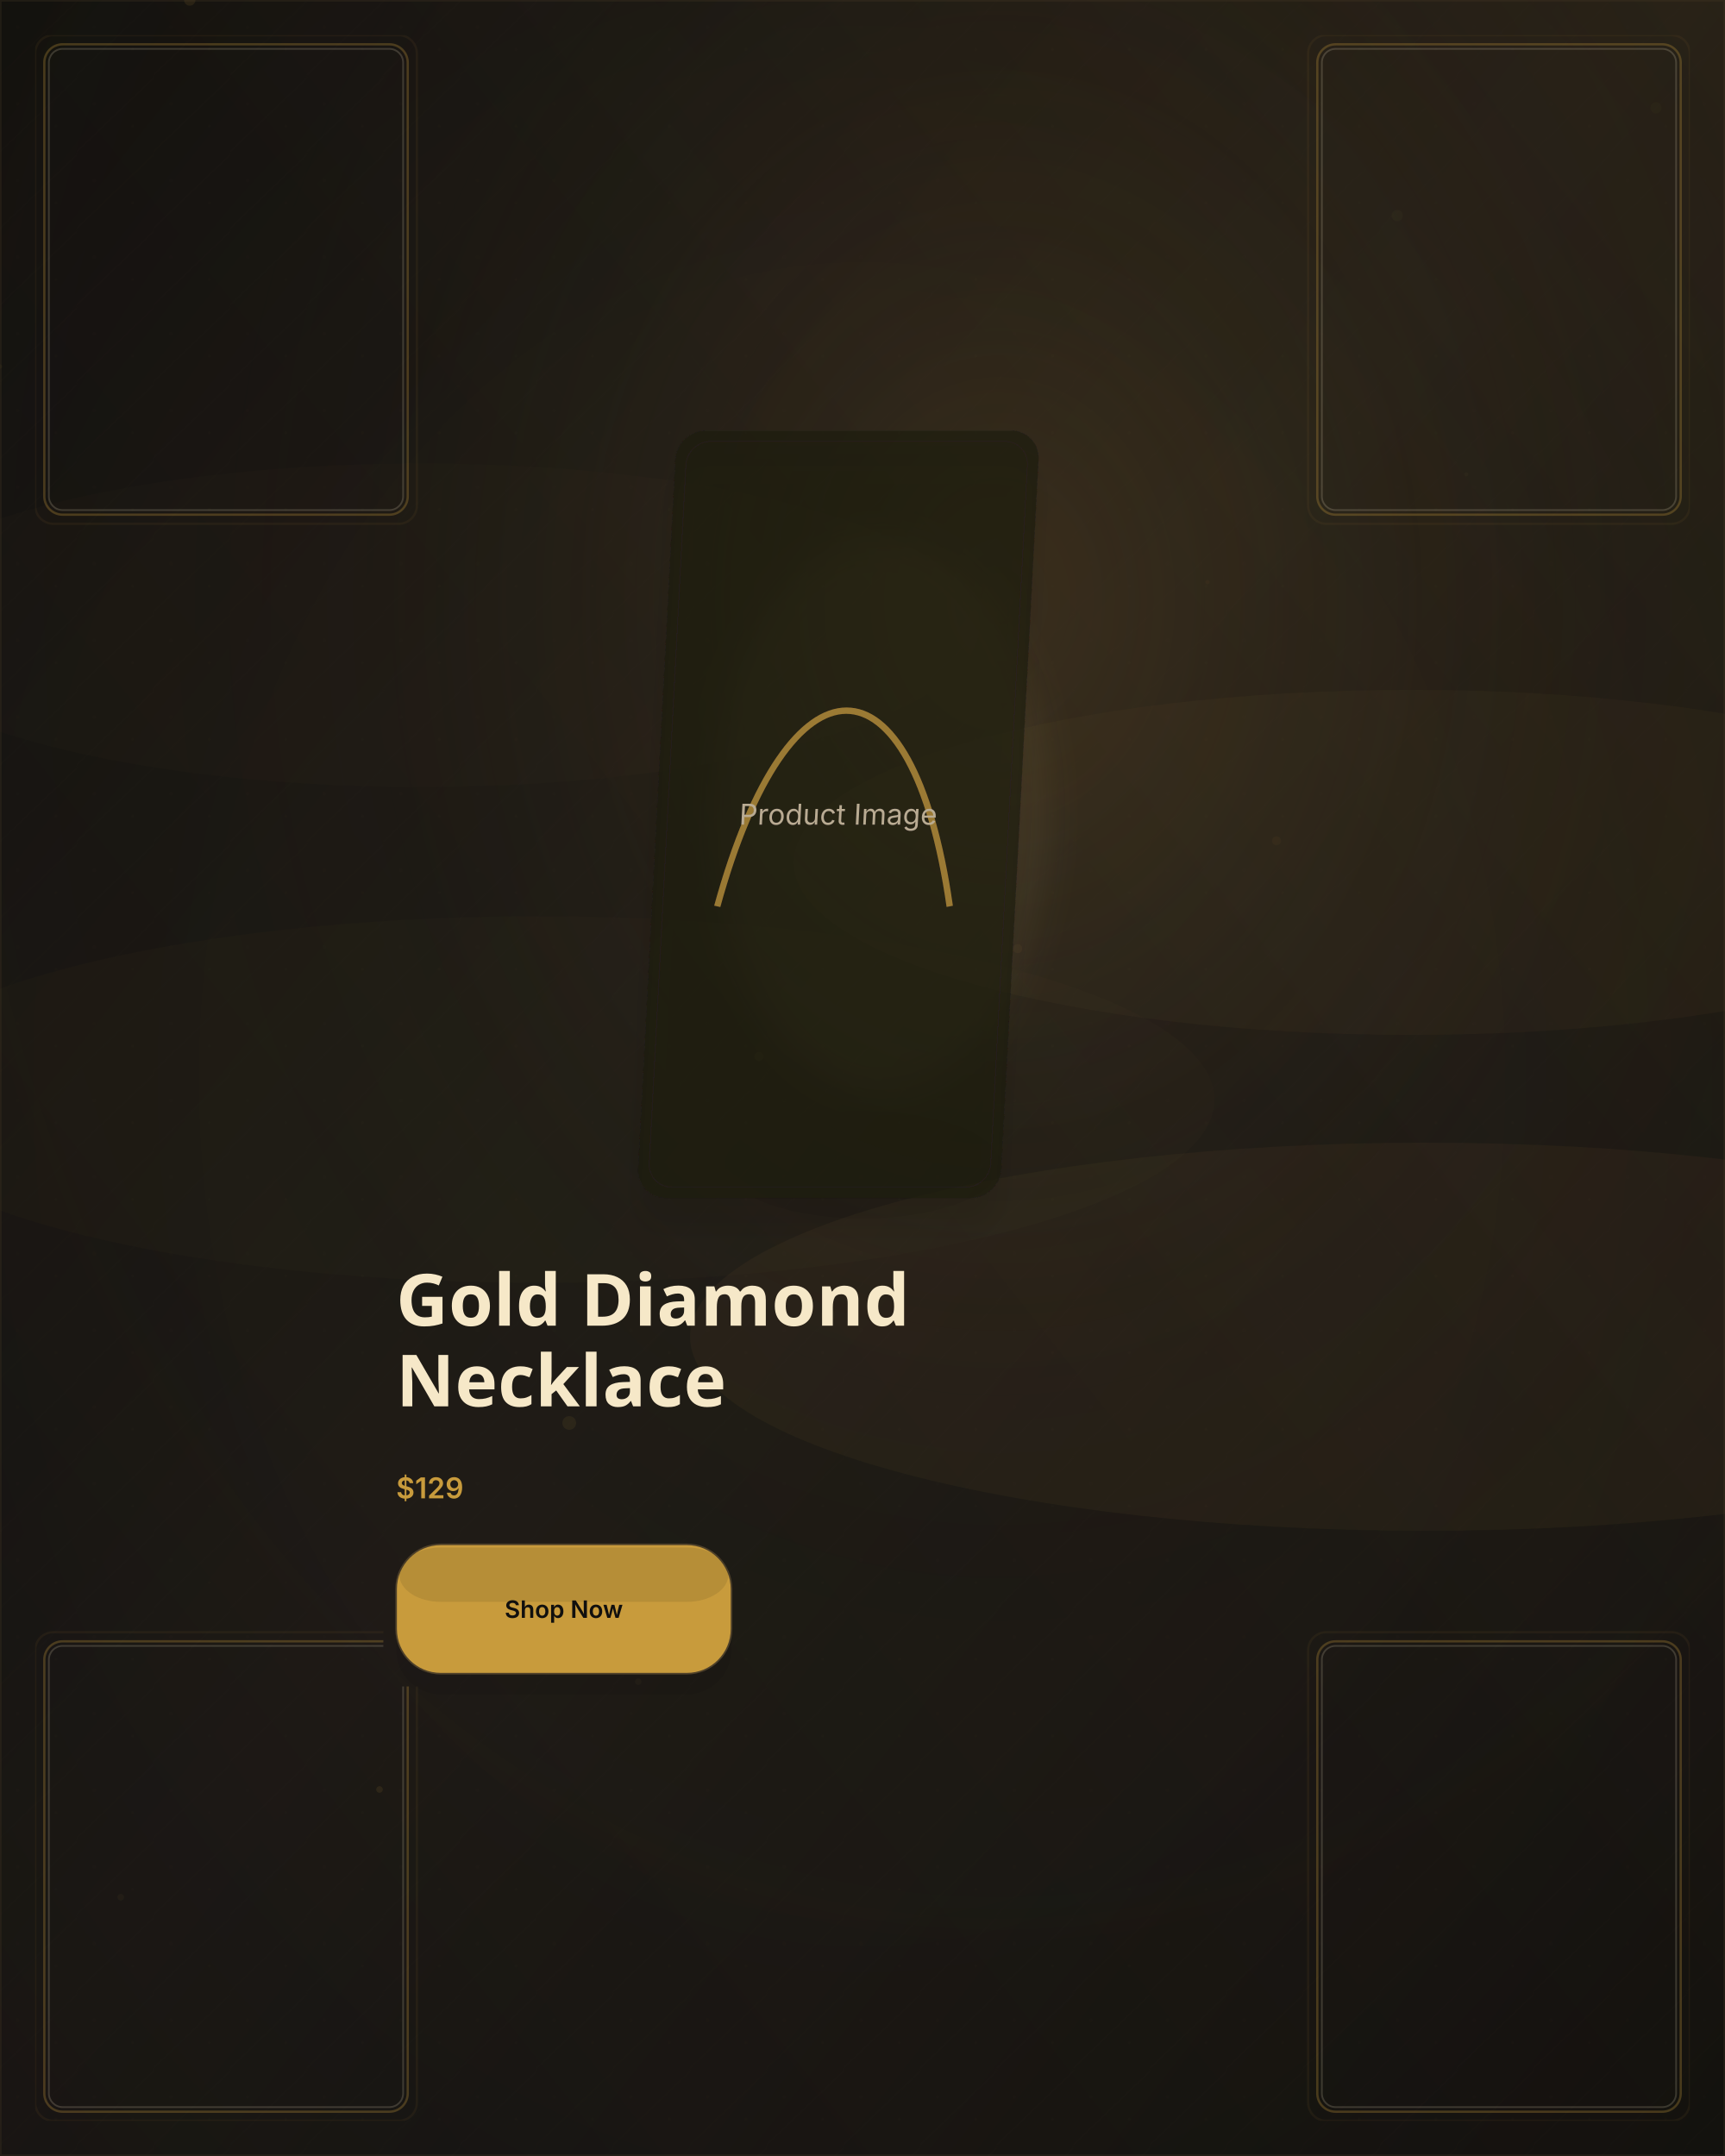
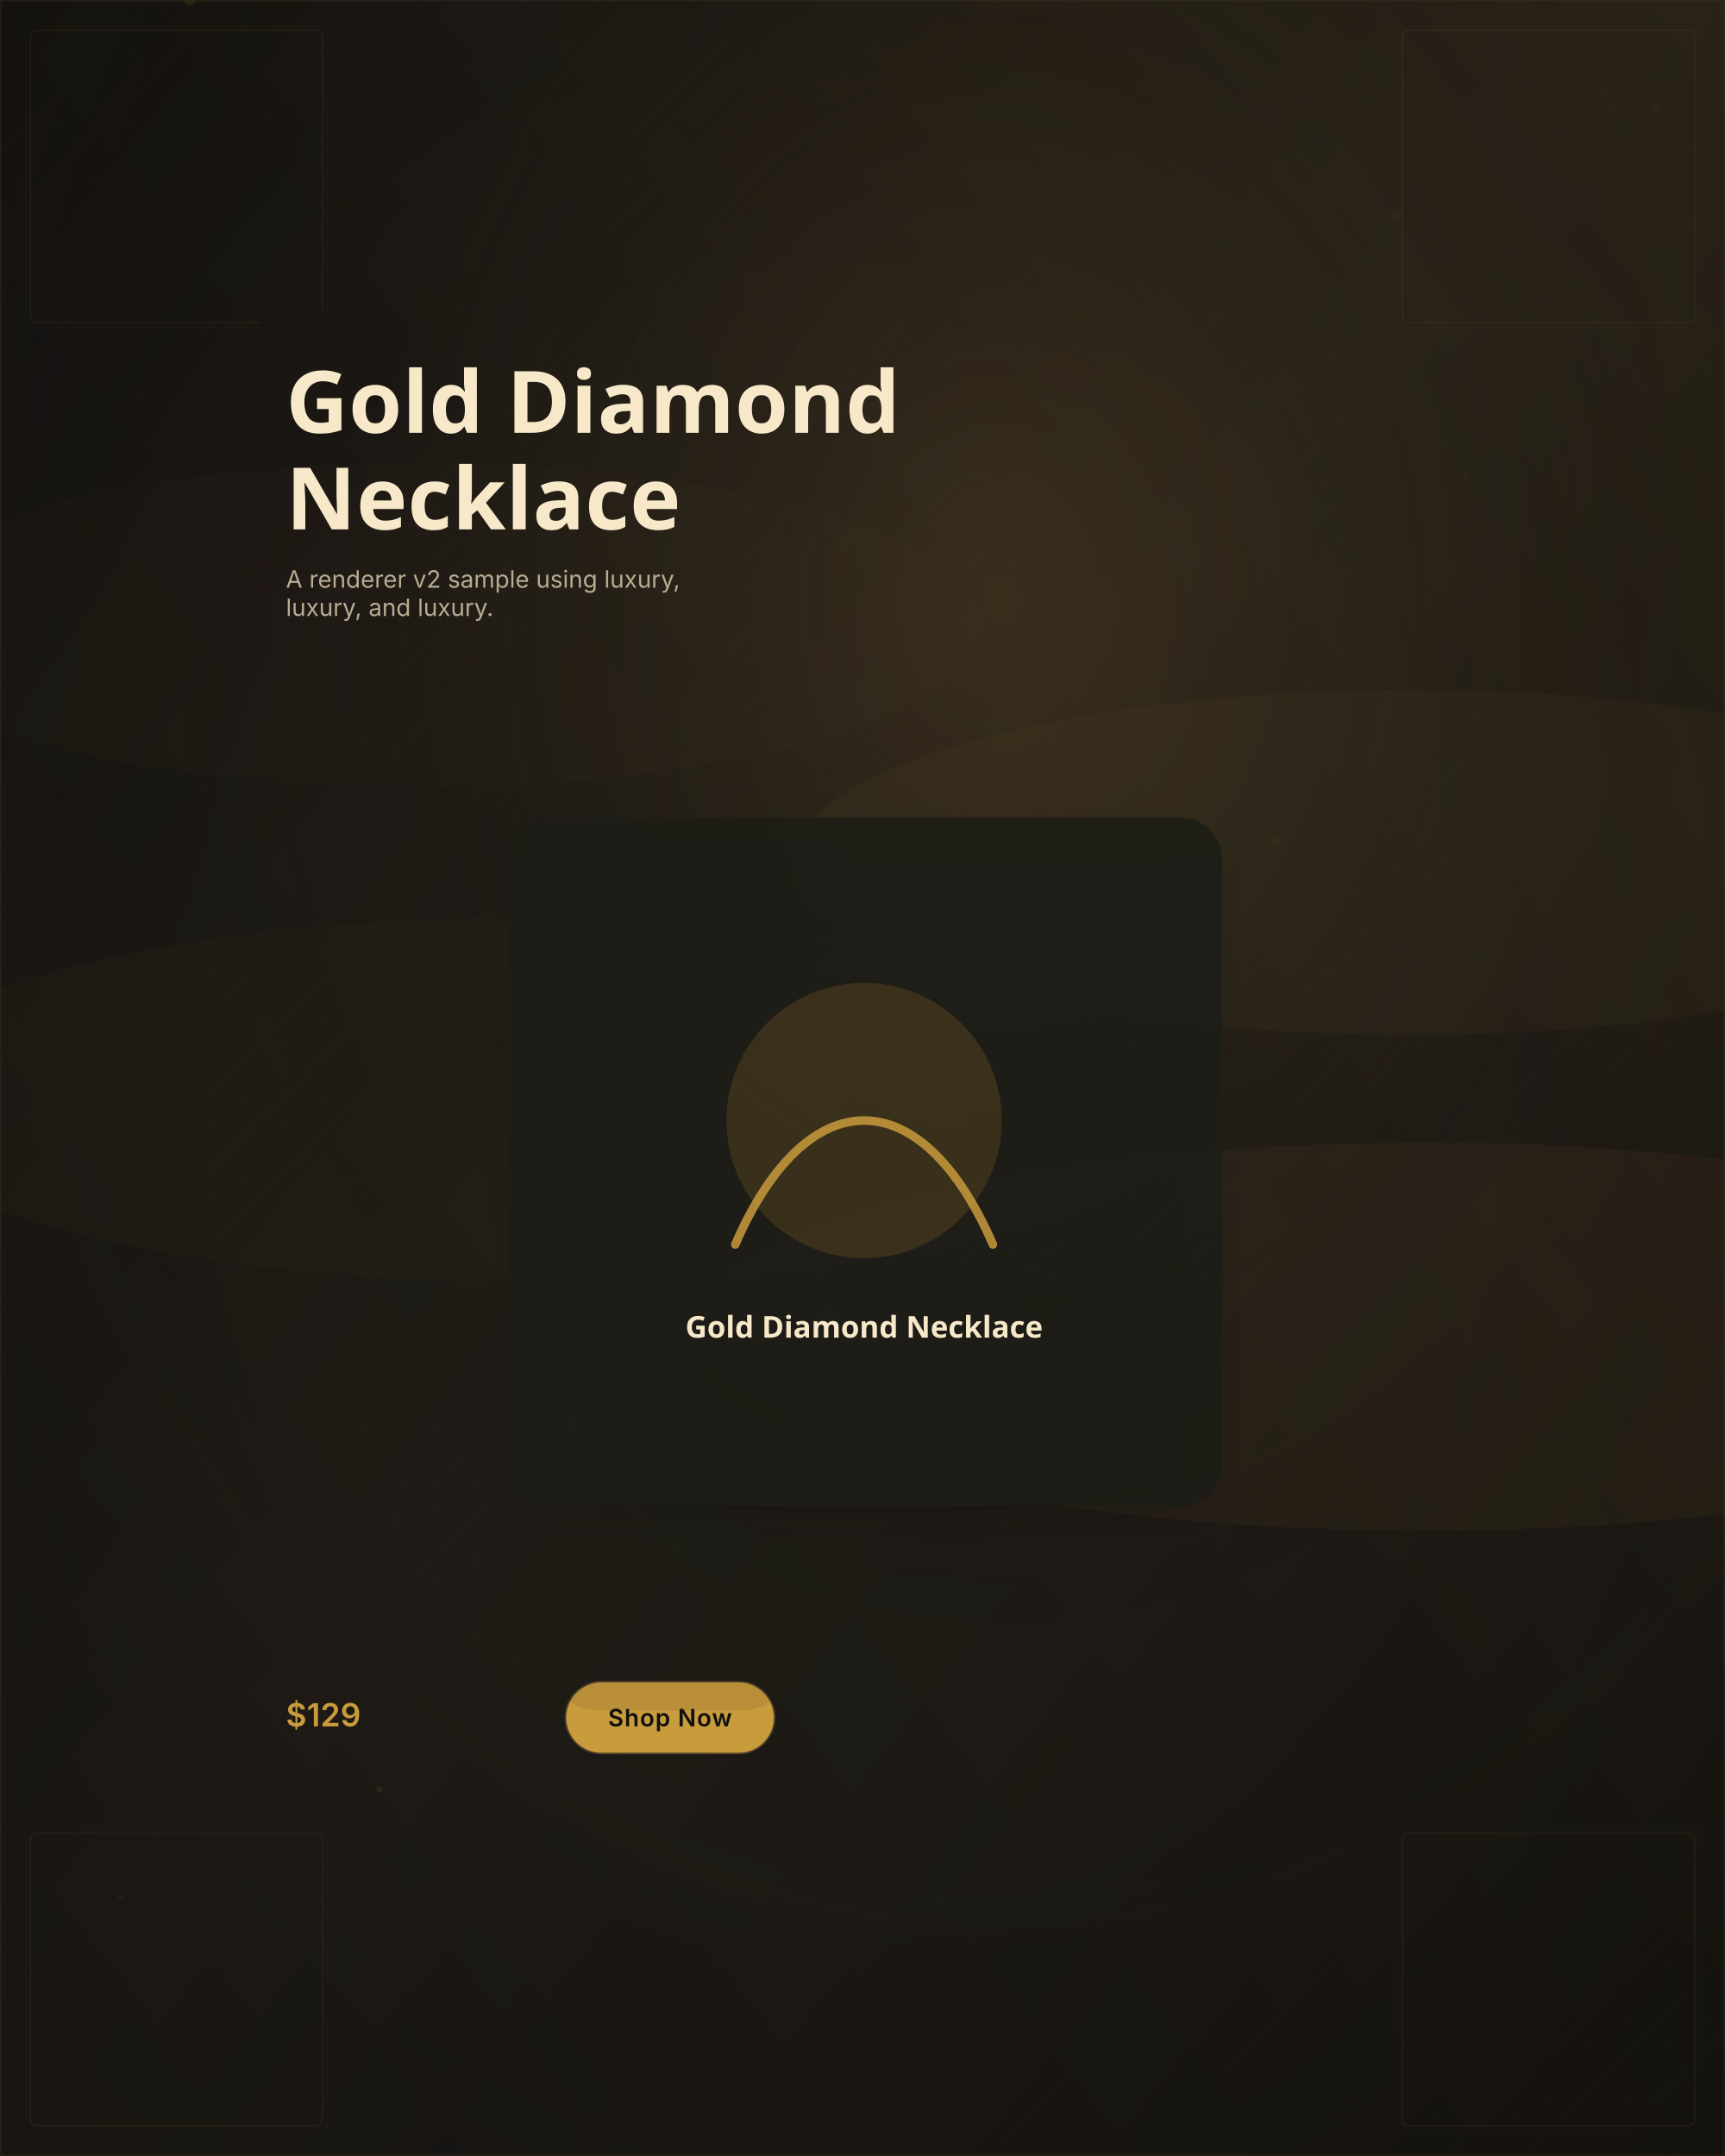
<svg xmlns="http://www.w3.org/2000/svg" width="1080" height="1350" viewBox="0 0 1080 1350" role="img">
  <defs>
    <linearGradient id="renderer2-bg-1" x1="0%" y1="0%" x2="100%" y2="100%">
      <stop offset="0%" stop-color="#11100E" />
      <stop offset="48%" stop-color="#1E1A16" />
      <stop offset="100%" stop-color="#11100E" />
    </linearGradient>
    <linearGradient id="renderer2-depth-2" x1="0%" y1="100%" x2="100%" y2="0%">
      <stop offset="0%" stop-color="#00000066" stop-opacity="0.22" />
      <stop offset="52%" stop-color="#6E5527" stop-opacity="0.08" />
      <stop offset="100%" stop-color="#C89B3C" stop-opacity="0.16" />
    </linearGradient>
    <radialGradient id="renderer2-light-3" cx="58%" cy="28%" r="68%">
      <stop offset="0%" stop-color="#6E5527" stop-opacity="0.52" />
      <stop offset="56%" stop-color="#1E1A16" stop-opacity="0.12" />
      <stop offset="100%" stop-color="#11100E" stop-opacity="0" />
    </radialGradient>
    <radialGradient id="renderer2-vignette-4" cx="50%" cy="50%" r="74%">
      <stop offset="45%" stop-color="#000000" stop-opacity="0" />
      <stop offset="100%" stop-color="#00000066" stop-opacity="0.33" />
    </radialGradient>
    <pattern id="renderer2-texture-5" width="48" height="48" patternUnits="userSpaceOnUse">
      <path d="M0 47 L48 1 M-12 12 L12 -12 M36 60 L60 36" stroke="#4E4029" stroke-width="1" opacity="0.1" />
      <circle cx="11" cy="17" r="1.2" fill="#6E5527" opacity="0.08" />
      <circle cx="35" cy="31" r="0.9" fill="#C89B3C" opacity="0.07" />
    </pattern>
    <mask id="renderer2-decoration-mask-6" maskUnits="userSpaceOnUse">
-       <rect x="22" y="22" width="1036" height="1306" fill="#ffffff" />
-       <rect x="434.5" y="303.85" width="211" height="428" rx="8" fill="#000000" />
-       <rect x="240" y="777" width="308" height="158.02" rx="8" fill="#000000" />
-       <rect x="240" y="891" width="226" height="57" rx="8" fill="#000000" />
-       <rect x="240" y="959" width="226" height="97" rx="8" fill="#000000" />
+       <rect x="16" y="16" width="1048" height="1318" fill="#ffffff" />
+       <rect x="265" y="461" width="551" height="532" rx="32" fill="#000000" />
+       <rect x="155" y="196" width="553" height="170" rx="24" fill="#000000" />
+       <rect x="155" y="330" width="553" height="98" rx="24" fill="#000000" />
+       <rect x="155" y="1027" width="207" height="96" rx="24" fill="#000000" />
+       <rect x="330" y="1027" width="250" height="96" rx="24" fill="#000000" />
    </mask>
    <clipPath id="renderer2-product-clip-7">
-       <rect x="426.28" y="277.57" width="227.45" height="480.56" rx="12.51" />
+       <rect x="317" y="512" width="448" height="431" rx="17.24" />
    </clipPath>
-     <filter id="renderer2-product-shadow-8" x="-55%" y="-55%" width="210%" height="220%">
-       <feDropShadow dx="0" dy="19.22" stdDeviation="7.28" flood-color="#00000066" flood-opacity="0.26" />
+     <filter id="renderer2-product-shadow-8" x="-30%" y="-30%" width="160%" height="160%">
+       <feDropShadow dx="0" dy="10.78" stdDeviation="11.2" flood-color="#00000066" flood-opacity="0.25" />
    </filter>
-     <filter id="renderer2-product-glow-9" x="-70%" y="-70%" width="240%" height="240%">
-       <feGaussianBlur stdDeviation="10.24" result="blur" />
-       <feColorMatrix in="blur" type="matrix" values="0 0 0 0 0.784 0 0 0 0 0.608 0 0 0 0 0.235 0 0 0 0.49 0" />
+     <filter id="renderer2-product-glow-9" x="-40%" y="-40%" width="180%" height="180%">
+       <feGaussianBlur stdDeviation="13.44" result="blur" />
+       <feColorMatrix in="blur" type="matrix" values="0 0 0 0 0.784 0 0 0 0 0.608 0 0 0 0 0.235 0 0 0 0.28 0" />
    </filter>
    <linearGradient id="renderer2-product-reflection-10" x1="0%" y1="0%" x2="0%" y2="100%">
-       <stop offset="0%" stop-color="#11100E" stop-opacity="0.24" />
+       <stop offset="0%" stop-color="#C89B3C" stop-opacity="0.18" />
      <stop offset="100%" stop-color="#11100E" stop-opacity="0" />
    </linearGradient>
  </defs>
  <g data-editor-layer="true" data-layer-id="background" data-layer-type="background" data-layer-label="Background" data-layer-x="0" data-layer-y="0" data-layer-width="1080" data-layer-height="1350">
    <g data-background="luxury">
      <rect x="0" y="0" width="1080" height="1350" fill="url(#renderer2-bg-1)" />
      <rect x="0" y="0" width="1080" height="1350" fill="url(#renderer2-depth-2)" opacity="0.7" />
      <ellipse cx="263.52" cy="391.5" rx="349.92" ry="101.25" fill="#6E5527" opacity="0.04" />
      <ellipse cx="883.44" cy="540" rx="386.64" ry="108" fill="#C89B3C" opacity="0.05" />
      <ellipse cx="336.96" cy="688.5" rx="423.36" ry="114.75" fill="#6E5527" opacity="0.05" />
      <ellipse cx="892.08" cy="837" rx="460.08" ry="121.5" fill="#C89B3C" opacity="0.06" />
      <rect x="0" y="0" width="1080" height="1350" fill="url(#renderer2-light-3)" opacity="0.62" />
      <rect x="0" y="0" width="1080" height="1350" fill="url(#renderer2-texture-5)" opacity="0.19" />
      <g data-background-particles="exclusive and refined">
        <circle cx="0" cy="229.5" r="1.3" fill="#C89B3C" opacity="0.07" />
        <circle cx="399.6" cy="1053" r="2.05" fill="#6E5527" opacity="0.09" />
        <circle cx="799.2" cy="526.5" r="2.8" fill="#6E5527" opacity="0.11" />
        <circle cx="118.8" cy="0" r="3.55" fill="#C89B3C" opacity="0.13" />
        <circle cx="518.4" cy="823.5" r="4.3" fill="#6E5527" opacity="0.07" />
        <circle cx="918" cy="297" r="1.3" fill="#6E5527" opacity="0.09" />
        <circle cx="237.6" cy="1120.5" r="2.05" fill="#C89B3C" opacity="0.11" />
        <circle cx="637.2" cy="594" r="2.8" fill="#6E5527" opacity="0.13" />
        <circle cx="1036.8" cy="67.5" r="3.55" fill="#6E5527" opacity="0.07" />
        <circle cx="356.4" cy="891" r="4.3" fill="#C89B3C" opacity="0.09" />
        <circle cx="756" cy="364.5" r="1.3" fill="#6E5527" opacity="0.11" />
        <circle cx="75.6" cy="1188" r="2.05" fill="#6E5527" opacity="0.13" />
        <circle cx="475.2" cy="661.5" r="2.8" fill="#C89B3C" opacity="0.07" />
        <circle cx="874.8" cy="135" r="3.55" fill="#6E5527" opacity="0.09" />
      </g>
      <rect x="0" y="0" width="1080" height="1350" fill="#1E1A16" opacity="0.08" />
      <rect x="0" y="0" width="1080" height="1350" fill="url(#renderer2-vignette-4)" />
      <rect x="0" y="0" width="1080" height="1350" fill="none" stroke="#4E4029" stroke-width="2" opacity="0.24" />
    </g>
  </g>
-   <g data-editor-layer="true" data-layer-id="product_image" data-layer-type="product_image" data-layer-label="Product Image" data-layer-x="442.5" data-layer-y="311.85" data-layer-width="195" data-layer-height="412">
+   <g data-editor-layer="true" data-layer-id="product_image" data-layer-type="product_image" data-layer-label="Product Image" data-layer-x="302" data-layer-y="498" data-layer-width="477" data-layer-height="458">
    <g data-product-position="close-up">
-       <ellipse cx="540" cy="729.29" rx="86.43" ry="33.64" fill="#00000066" opacity="0.14" />
-       <ellipse cx="552" cy="509.85" rx="104.63" ry="173" fill="#C89B3C" opacity="0.14" filter="url(#renderer2-product-glow-9)" />
-       <g transform="translate(12 -8) rotate(0 540 517.85) skewX(-3)" filter="url(#renderer2-product-shadow-8)">
-         <rect x="433.1" y="284.4" width="213.8" height="466.91" rx="14.78" fill="none" stroke="#4E4029" stroke-width="1" opacity="0.24" />
-         <rect x="426.28" y="277.57" width="227.45" height="480.56" rx="18.2" fill="#1E1A16" opacity="0.68" />
-         <path d="M 467.22 575.52 C 503.61 412.13, 580.94 412.13, 612.78 575.52" stroke="#C89B3C" stroke-width="4" fill="none" opacity="0.72" />
-         <text x="540" y="517.85" text-anchor="middle" dominant-baseline="middle" font-family="Inter" font-size="18" fill="#B9AB92">Product Image</text>
+       <ellipse cx="541" cy="930.07" rx="161.28" ry="17.24" fill="#00000066" opacity="0.17" />
+       <g filter="url(#renderer2-product-shadow-8)">
+         <rect x="317" y="512" width="448" height="431" rx="25.86" fill="#1E1A16" opacity="0.88" />
+         <circle cx="541" cy="701.64" r="86.2" fill="#C89B3C" opacity="0.16" />
+         <path d="M 460.36 779.22 C 505.16 675.78, 576.84 675.78, 621.64 779.22" stroke="#C89B3C" stroke-width="5.38" stroke-linecap="round" fill="none" opacity="0.85" />
+         <text x="541" y="830.94" text-anchor="middle" dominant-baseline="middle" font-family="Playfair Display" font-size="18.82" font-weight="600" fill="#F6E8C8">Gold Diamond Necklace</text>
      </g>
    </g>
  </g>
-   <g data-editor-layer="true" data-layer-id="headline" data-layer-type="headline" data-layer-label="Headline" data-layer-x="248" data-layer-y="785" data-layer-width="292" data-layer-height="142.02">
-     <text x="248" y="830.1" text-anchor="start" font-family="Playfair Display" font-size="45.1" font-weight="600" fill="#F6E8C8" letter-spacing="0.2" paint-order="stroke" stroke="#F6E8C8" stroke-width="0">
-       <tspan x="248" dy="0">Gold Diamond</tspan>
-       <tspan x="248" dy="50.51">Necklace</tspan>
+   <g data-editor-layer="true" data-layer-id="headline" data-layer-type="headline" data-layer-label="Headline" data-layer-x="179" data-layer-y="220" data-layer-width="505" data-layer-height="122">
+     <text x="179" y="271" text-anchor="start" font-family="Playfair Display" font-size="54" font-weight="600" fill="#F6E8C8" letter-spacing="0.2" paint-order="stroke" stroke="#F6E8C8" stroke-width="0">
+       <tspan x="179" dy="0">Gold Diamond</tspan>
+       <tspan x="179" dy="60.48">Necklace</tspan>
    </text>
  </g>
-   <g data-editor-layer="true" data-layer-id="price" data-layer-type="price" data-layer-label="Price" data-layer-x="248" data-layer-y="899" data-layer-width="210" data-layer-height="41">
-     <text x="248" y="938.2" text-anchor="start" font-family="Inter" font-size="18" font-weight="600" fill="#C89B3C" letter-spacing="0.07">
-       <tspan x="248" dy="0">$129</tspan>
+   <g data-editor-layer="true" data-layer-id="description" data-layer-type="description" data-layer-label="Description" data-layer-x="179" data-layer-y="354" data-layer-width="505" data-layer-height="50">
+     <text x="179" y="368" text-anchor="start" font-family="Inter" font-size="15" font-weight="400" fill="#B9AB92">
+       <tspan x="179" dy="0">A renderer v2 sample using luxury,</tspan>
+       <tspan x="179" dy="17.7">luxury, and luxury.</tspan>
    </text>
  </g>
-   <g data-editor-layer="true" data-layer-id="cta" data-layer-type="cta" data-layer-label="CTA" data-layer-x="248" data-layer-y="967" data-layer-width="210" data-layer-height="81">
+   <g data-editor-layer="true" data-layer-id="price" data-layer-type="price" data-layer-label="Price" data-layer-x="179" data-layer-y="1051" data-layer-width="159" data-layer-height="48">
+     <text x="179" y="1081" text-anchor="start" font-family="Inter" font-size="20" font-weight="600" fill="#C89B3C" letter-spacing="0.07">
+       <tspan x="179" dy="0">$129</tspan>
+     </text>
+   </g>
+   <g data-editor-layer="true" data-layer-id="cta" data-layer-type="cta" data-layer-label="CTA" data-layer-x="354" data-layer-y="1051" data-layer-width="202" data-layer-height="48">
    <g data-cta="Shop Now">
-       <rect x="248" y="979.96" width="210" height="81" rx="28" fill="#00000066" opacity="0.16" />
-       <rect x="248" y="967" width="210" height="81" rx="28" fill="#C89B3C" stroke="#4E4029" stroke-width="1" opacity="1" />
-       <rect x="250" y="969" width="206" height="34.02" rx="26" fill="#11100E" opacity="0.1" />
-       <text x="353" y="1007.5" text-anchor="middle" dominant-baseline="middle" font-family="Inter" font-size="15" font-weight="600" fill="#11100E">Shop Now</text>
+       <rect x="354" y="1055.5" width="131" height="45" rx="22.5" fill="#00000066" opacity="0.14" />
+       <rect x="354" y="1053" width="131" height="45" rx="22.5" fill="#C89B3C" stroke="#4E4029" stroke-width="1" opacity="1" />
+       <rect x="356" y="1054" width="127" height="17.1" rx="20.5" fill="#11100E" opacity="0.09" />
+       <text x="419.5" y="1075.5" text-anchor="middle" dominant-baseline="central" font-family="Inter" font-size="15" font-weight="600" fill="#11100E" letter-spacing="0.5">Shop Now</text>
    </g>
  </g>
-   <g data-editor-layer="true" data-layer-id="decorations" data-layer-type="decoration" data-layer-label="Decorations" data-layer-x="22" data-layer-y="22" data-layer-width="1036" data-layer-height="1306">
-     <g opacity="0.42" data-decoration="luxury" data-layering="stacked" mask="url(#renderer2-decoration-mask-6)">
+   <g data-editor-layer="true" data-layer-id="decorations" data-layer-type="decoration" data-layer-label="Decorations" data-layer-x="16" data-layer-y="16" data-layer-width="1048" data-layer-height="1318">
+     <g opacity="0.25" data-decoration="luxury" data-layering="stacked" mask="url(#renderer2-decoration-mask-6)">
      <g data-decoration-region="0" data-placement="frame">
-         <rect x="22" y="22" width="239" height="306" fill="none" stroke="#6E5527" stroke-width="1.43" rx="11.47" opacity="0.32" />
-         <rect x="27.74" y="27.74" width="227.53" height="294.53" fill="none" stroke="#C89B3C" stroke-width="1.43" rx="11.47" opacity="0.68" />
-         <rect x="30.6" y="30.6" width="221.79" height="288.79" fill="none" stroke="#F6E8C8" stroke-width="1.08" rx="8.6" opacity="0.42" />
+         <rect x="16" y="16" width="189" height="189" fill="none" stroke="#6E5527" stroke-width="1" rx="4" opacity="0.16" />
+         <rect x="19" y="19" width="183" height="183" fill="none" stroke="#C89B3C" stroke-width="1" rx="4" opacity="0.28" />
      </g>
      <g data-decoration-region="1" data-placement="frame">
-         <rect x="819" y="22" width="239" height="306" fill="none" stroke="#6E5527" stroke-width="1.43" rx="11.47" opacity="0.32" />
-         <rect x="824.74" y="27.74" width="227.53" height="294.53" fill="none" stroke="#C89B3C" stroke-width="1.43" rx="11.47" opacity="0.68" />
-         <rect x="827.6" y="30.6" width="221.79" height="288.79" fill="none" stroke="#F6E8C8" stroke-width="1.08" rx="8.6" opacity="0.42" />
+         <rect x="875" y="16" width="189" height="189" fill="none" stroke="#6E5527" stroke-width="1" rx="4" opacity="0.16" />
+         <rect x="878" y="19" width="183" height="183" fill="none" stroke="#C89B3C" stroke-width="1" rx="4" opacity="0.28" />
      </g>
      <g data-decoration-region="2" data-placement="frame">
-         <rect x="22" y="1022" width="239" height="306" fill="none" stroke="#6E5527" stroke-width="1.43" rx="11.47" opacity="0.32" />
-         <rect x="27.74" y="1027.74" width="227.53" height="294.53" fill="none" stroke="#C89B3C" stroke-width="1.43" rx="11.47" opacity="0.68" />
-         <rect x="30.6" y="1030.6" width="221.79" height="288.79" fill="none" stroke="#F6E8C8" stroke-width="1.08" rx="8.6" opacity="0.42" />
+         <rect x="16" y="1145" width="189" height="189" fill="none" stroke="#6E5527" stroke-width="1" rx="4" opacity="0.16" />
+         <rect x="19" y="1148" width="183" height="183" fill="none" stroke="#C89B3C" stroke-width="1" rx="4" opacity="0.28" />
      </g>
      <g data-decoration-region="3" data-placement="frame">
-         <rect x="819" y="1022" width="239" height="306" fill="none" stroke="#6E5527" stroke-width="1.43" rx="11.47" opacity="0.32" />
-         <rect x="824.74" y="1027.74" width="227.53" height="294.53" fill="none" stroke="#C89B3C" stroke-width="1.43" rx="11.47" opacity="0.68" />
-         <rect x="827.6" y="1030.6" width="221.79" height="288.79" fill="none" stroke="#F6E8C8" stroke-width="1.08" rx="8.6" opacity="0.42" />
+         <rect x="875" y="1145" width="189" height="189" fill="none" stroke="#6E5527" stroke-width="1" rx="4" opacity="0.16" />
+         <rect x="878" y="1148" width="183" height="183" fill="none" stroke="#C89B3C" stroke-width="1" rx="4" opacity="0.28" />
      </g>
    </g>
  </g>
</svg>
